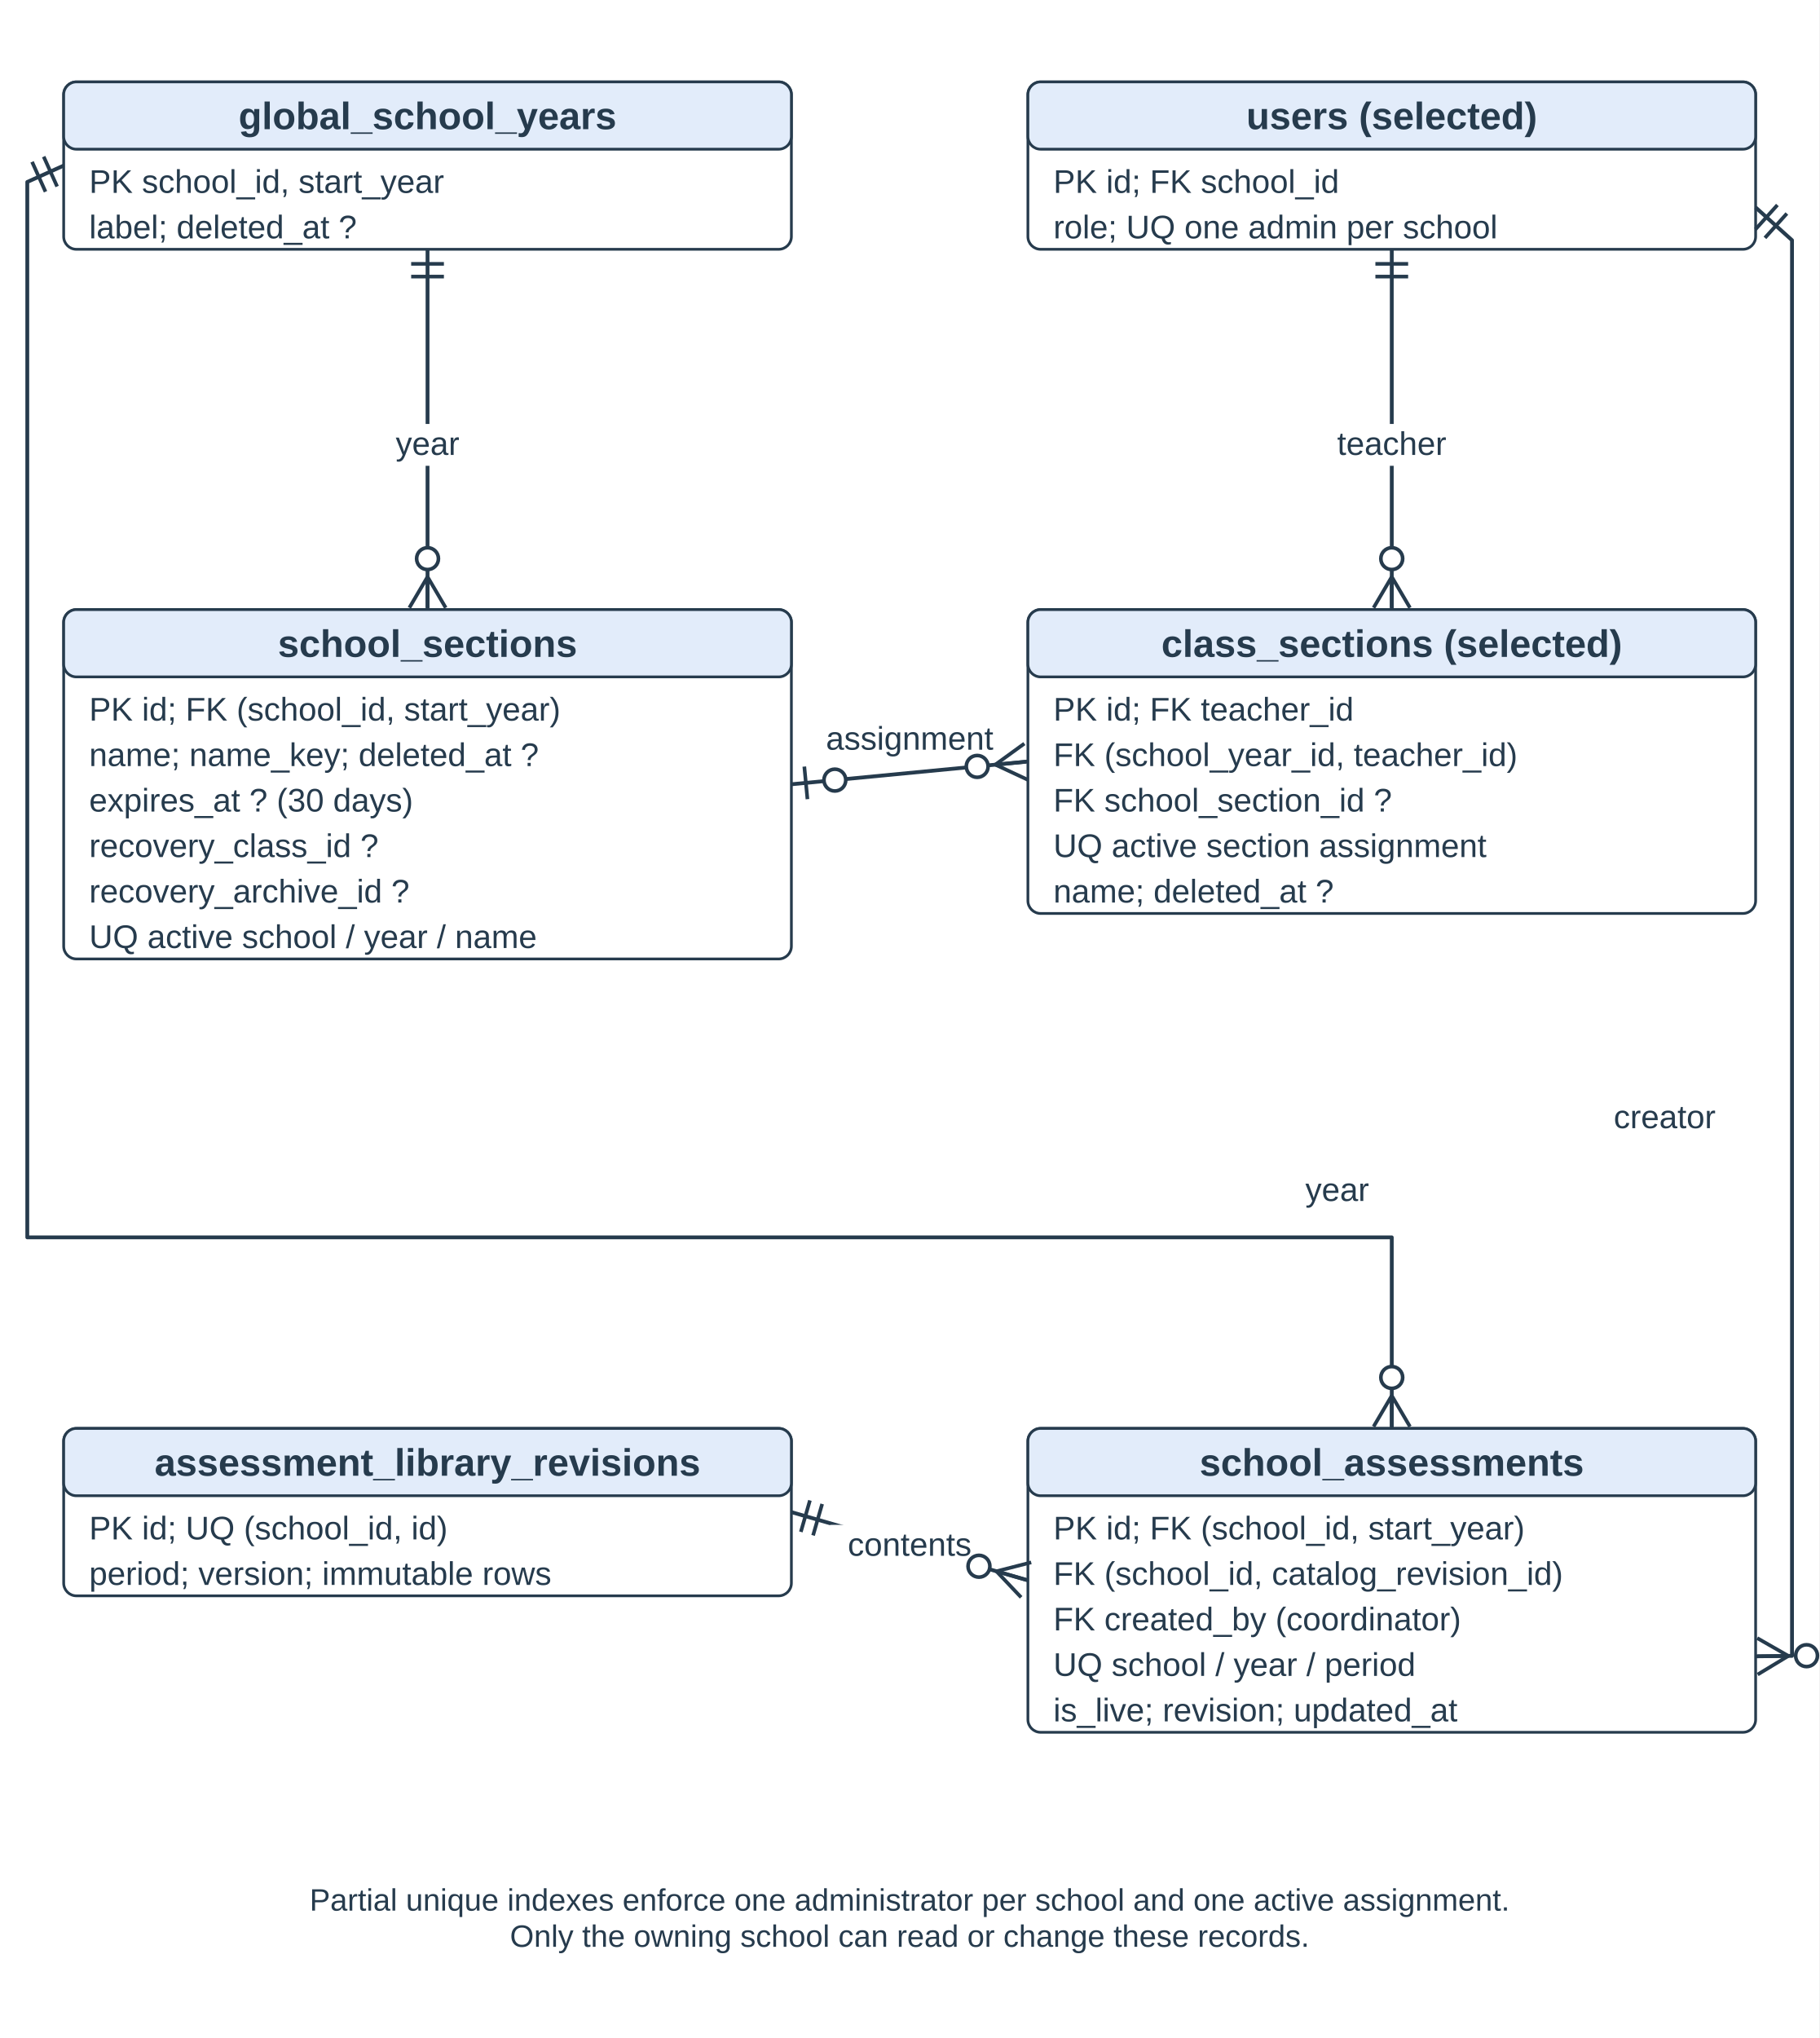
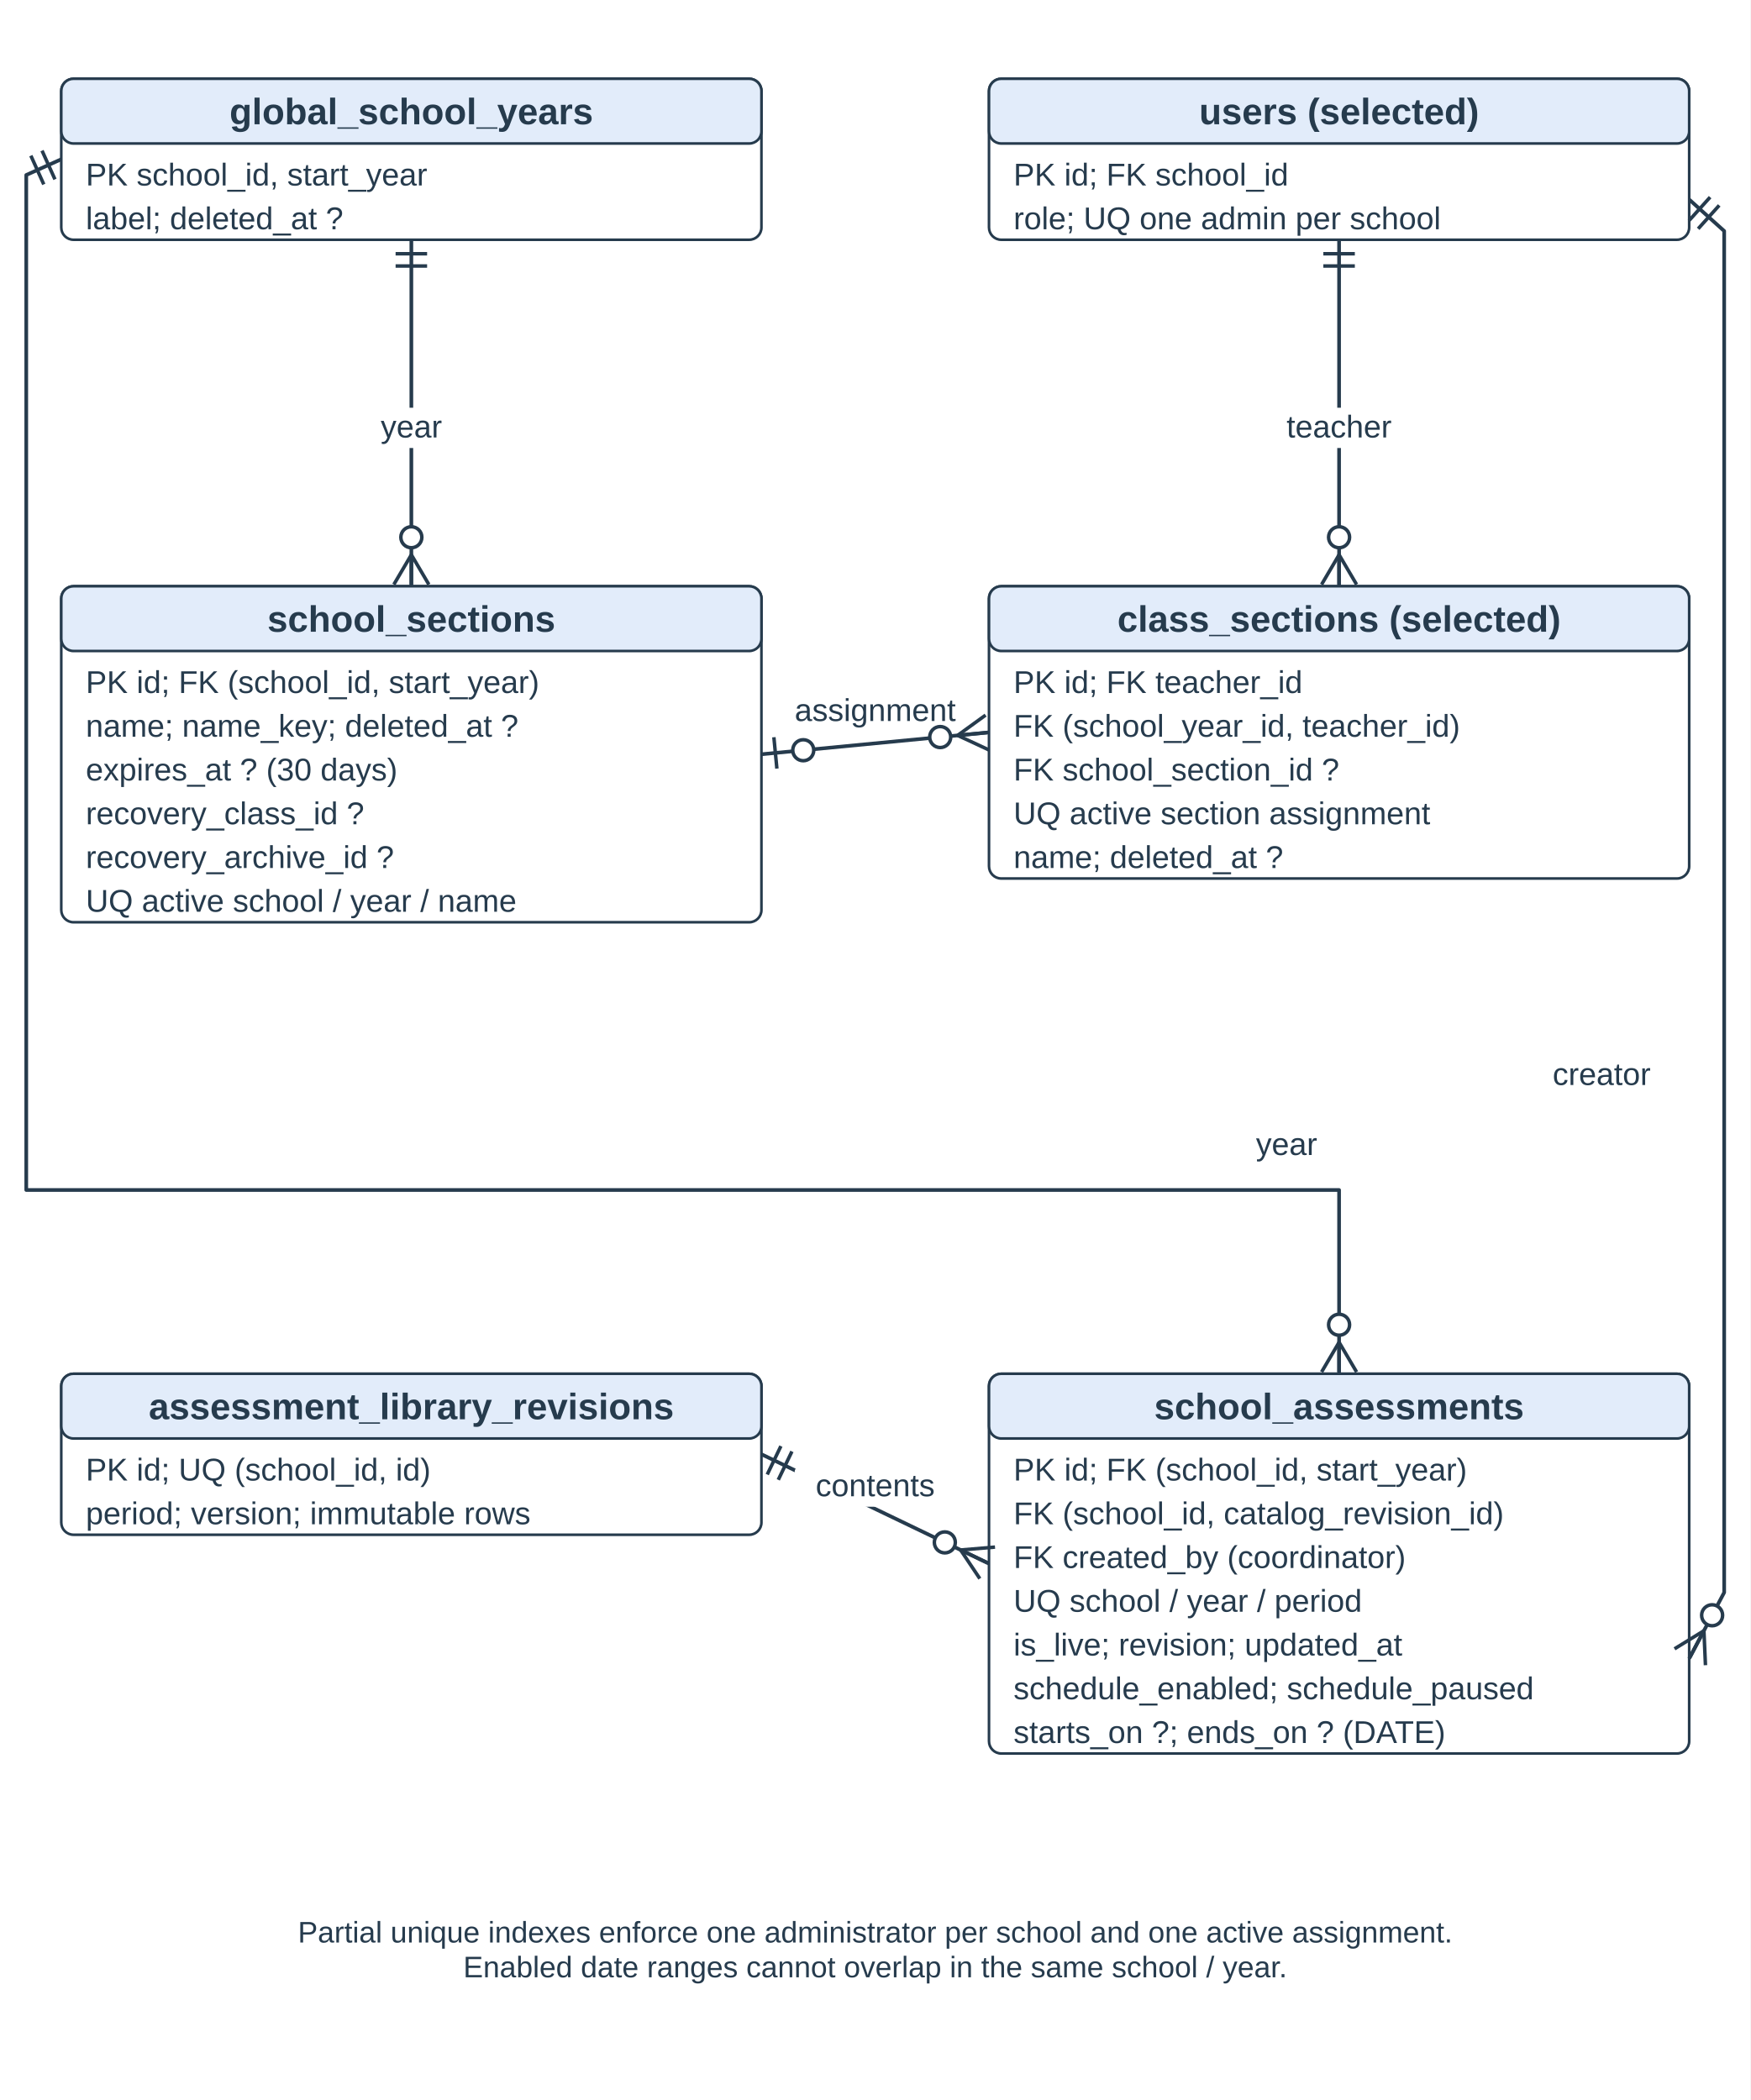
- <svg xmlns="http://www.w3.org/2000/svg" width="1000" height="1120" viewBox="0 0 1000 1120">
+ <svg xmlns="http://www.w3.org/2000/svg" width="1000" height="1200" viewBox="0 0 1000 1200">
  <rect width="100%" height="100%" fill="white" />
  <defs>
    <marker id="arrow" viewBox="0 0 12 12" refX="11" refY="6" markerWidth="9" markerHeight="9" orient="auto-start-reverse">
      <path d="M1,1 L11,6 L1,11" fill="none" stroke="#263b4d" stroke-width="1.8" />
    </marker>
  </defs>
  <rect x="35" y="45" width="400" height="92" rx="7" fill="#ffffff" stroke="#263b4d" stroke-width="1.5" />
  <rect x="35" y="45" width="400" height="37" rx="7" fill="#e2ecfa" stroke="#263b4d" stroke-width="1.5" />
  <rect x="565" y="45" width="400" height="92" rx="7" fill="#ffffff" stroke="#263b4d" stroke-width="1.5" />
  <rect x="565" y="45" width="400" height="37" rx="7" fill="#e2ecfa" stroke="#263b4d" stroke-width="1.5" />
  <rect x="35" y="335" width="400" height="192" rx="7" fill="#ffffff" stroke="#263b4d" stroke-width="1.5" />
  <rect x="35" y="335" width="400" height="37" rx="7" fill="#e2ecfa" stroke="#263b4d" stroke-width="1.5" />
  <rect x="565" y="335" width="400" height="167" rx="7" fill="#ffffff" stroke="#263b4d" stroke-width="1.5" />
  <rect x="565" y="335" width="400" height="37" rx="7" fill="#e2ecfa" stroke="#263b4d" stroke-width="1.5" />
  <rect x="35" y="785" width="400" height="92" rx="7" fill="#ffffff" stroke="#263b4d" stroke-width="1.5" />
  <rect x="35" y="785" width="400" height="37" rx="7" fill="#e2ecfa" stroke="#263b4d" stroke-width="1.5" />
-   <rect x="565" y="785" width="400" height="167" rx="7" fill="#ffffff" stroke="#263b4d" stroke-width="1.5" />
+   <rect x="565" y="785" width="400" height="217" rx="7" fill="#ffffff" stroke="#263b4d" stroke-width="1.5" />
  <rect x="565" y="785" width="400" height="37" rx="7" fill="#e2ecfa" stroke="#263b4d" stroke-width="1.5" />
  <polyline points="235.0,137 235.0,335" fill="none" stroke="#263b4d" stroke-width="2.1" stroke-linejoin="round" />
  <polyline points="765.0,137 765.0,335" fill="none" stroke="#263b4d" stroke-width="2.1" stroke-linejoin="round" />
  <polyline points="435,431.0 565,418.5" fill="none" stroke="#263b4d" stroke-width="2.1" stroke-linejoin="round" />
-   <polyline points="435,831.0 565,868.5" fill="none" stroke="#263b4d" stroke-width="2.1" stroke-linejoin="round" />
+   <polyline points="435,831.0 565,893.5" fill="none" stroke="#263b4d" stroke-width="2.1" stroke-linejoin="round" />
  <polyline points="35,91.0 15,100 15,680 765,680 765.0,785" fill="none" stroke="#263b4d" stroke-width="2.1" stroke-linejoin="round" />
-   <polyline points="965,114.0 985,132 985,910 965,910.25" fill="none" stroke="#263b4d" stroke-width="2.1" stroke-linejoin="round" />
+   <polyline points="965,114.0 985,132 985,910 965,947.75" fill="none" stroke="#263b4d" stroke-width="2.1" stroke-linejoin="round" />
  <text x="235.0" y="71.0" text-anchor="middle" font-family="Arial,sans-serif" font-size="21" fill="#263b4d" font-weight="bold">global_school_years</text>
  <text x="49" y="106.0" text-anchor="start" font-family="Arial,sans-serif" font-size="18" fill="#263b4d">PK school_id, start_year</text>
  <text x="49" y="131.0" text-anchor="start" font-family="Arial,sans-serif" font-size="18" fill="#263b4d">label; deleted_at ?</text>
  <text x="765.0" y="71.0" text-anchor="middle" font-family="Arial,sans-serif" font-size="21" fill="#263b4d" font-weight="bold">users (selected)</text>
  <text x="579" y="106.0" text-anchor="start" font-family="Arial,sans-serif" font-size="18" fill="#263b4d">PK id; FK school_id</text>
  <text x="579" y="131.0" text-anchor="start" font-family="Arial,sans-serif" font-size="18" fill="#263b4d">role; UQ one admin per school</text>
  <text x="235.0" y="361.0" text-anchor="middle" font-family="Arial,sans-serif" font-size="21" fill="#263b4d" font-weight="bold">school_sections</text>
  <text x="49" y="396.0" text-anchor="start" font-family="Arial,sans-serif" font-size="18" fill="#263b4d">PK id; FK (school_id, start_year)</text>
  <text x="49" y="421.0" text-anchor="start" font-family="Arial,sans-serif" font-size="18" fill="#263b4d">name; name_key; deleted_at ?</text>
  <text x="49" y="446.0" text-anchor="start" font-family="Arial,sans-serif" font-size="18" fill="#263b4d">expires_at ? (30 days)</text>
  <text x="49" y="471.0" text-anchor="start" font-family="Arial,sans-serif" font-size="18" fill="#263b4d">recovery_class_id ?</text>
  <text x="49" y="496.0" text-anchor="start" font-family="Arial,sans-serif" font-size="18" fill="#263b4d">recovery_archive_id ?</text>
  <text x="49" y="521.0" text-anchor="start" font-family="Arial,sans-serif" font-size="18" fill="#263b4d">UQ active school / year / name</text>
  <text x="765.0" y="361.0" text-anchor="middle" font-family="Arial,sans-serif" font-size="21" fill="#263b4d" font-weight="bold">class_sections (selected)</text>
  <text x="579" y="396.0" text-anchor="start" font-family="Arial,sans-serif" font-size="18" fill="#263b4d">PK id; FK teacher_id</text>
  <text x="579" y="421.0" text-anchor="start" font-family="Arial,sans-serif" font-size="18" fill="#263b4d">FK (school_year_id, teacher_id)</text>
  <text x="579" y="446.0" text-anchor="start" font-family="Arial,sans-serif" font-size="18" fill="#263b4d">FK school_section_id ?</text>
  <text x="579" y="471.0" text-anchor="start" font-family="Arial,sans-serif" font-size="18" fill="#263b4d">UQ active section assignment</text>
  <text x="579" y="496.0" text-anchor="start" font-family="Arial,sans-serif" font-size="18" fill="#263b4d">name; deleted_at ?</text>
  <text x="235.0" y="811.0" text-anchor="middle" font-family="Arial,sans-serif" font-size="21" fill="#263b4d" font-weight="bold">assessment_library_revisions</text>
  <text x="49" y="846.0" text-anchor="start" font-family="Arial,sans-serif" font-size="18" fill="#263b4d">PK id; UQ (school_id, id)</text>
  <text x="49" y="871.0" text-anchor="start" font-family="Arial,sans-serif" font-size="18" fill="#263b4d">period; version; immutable rows</text>
  <text x="765.0" y="811.0" text-anchor="middle" font-family="Arial,sans-serif" font-size="21" fill="#263b4d" font-weight="bold">school_assessments</text>
  <text x="579" y="846.0" text-anchor="start" font-family="Arial,sans-serif" font-size="18" fill="#263b4d">PK id; FK (school_id, start_year)</text>
  <text x="579" y="871.0" text-anchor="start" font-family="Arial,sans-serif" font-size="18" fill="#263b4d">FK (school_id, catalog_revision_id)</text>
  <text x="579" y="896.0" text-anchor="start" font-family="Arial,sans-serif" font-size="18" fill="#263b4d">FK created_by (coordinator)</text>
  <text x="579" y="921.0" text-anchor="start" font-family="Arial,sans-serif" font-size="18" fill="#263b4d">UQ school / year / period</text>
  <text x="579" y="946.0" text-anchor="start" font-family="Arial,sans-serif" font-size="18" fill="#263b4d">is_live; revision; updated_at</text>
-   <text x="500" y="1050.0" text-anchor="middle" font-family="Arial,sans-serif" font-size="17" fill="#263b4d">Partial unique indexes enforce one administrator per school and one active assignment.</text>
-   <text x="500" y="1069.89" text-anchor="middle" font-family="Arial,sans-serif" font-size="17" fill="#263b4d">Only the owning school can read or change these records.</text>
+   <text x="579" y="971.0" text-anchor="start" font-family="Arial,sans-serif" font-size="18" fill="#263b4d">schedule_enabled; schedule_paused</text>
+   <text x="579" y="996.0" text-anchor="start" font-family="Arial,sans-serif" font-size="18" fill="#263b4d">starts_on ?; ends_on ? (DATE)</text>
+   <text x="500" y="1110.0" text-anchor="middle" font-family="Arial,sans-serif" font-size="17" fill="#263b4d">Partial unique indexes enforce one administrator per school and one active assignment.</text>
+   <text x="500" y="1129.89" text-anchor="middle" font-family="Arial,sans-serif" font-size="17" fill="#263b4d">Enabled date ranges cannot overlap in the same school / year.</text>
  <rect x="209.0" y="233" width="52" height="23" rx="3" fill="white" />
  <text x="235" y="250" text-anchor="middle" font-family="Arial,sans-serif" font-size="18" fill="#263b4d">year</text>
  <line x1="244.0" y1="145.0" x2="226.0" y2="145.0" stroke="#263b4d" stroke-width="2" />
  <line x1="244.0" y1="152.0" x2="226.0" y2="152.0" stroke="#263b4d" stroke-width="2" />
  <line x1="225.0" y1="334.0" x2="235.0" y2="317.0" stroke="#263b4d" stroke-width="2" />
  <line x1="245.0" y1="334.0" x2="235.0" y2="317.0" stroke="#263b4d" stroke-width="2" />
  <line x1="235.0" y1="334.0" x2="235.0" y2="317.0" stroke="#263b4d" stroke-width="2" />
  <circle cx="235.0" cy="307.0" r="6" fill="white" stroke="#263b4d" stroke-width="2" />
  <rect x="724.0" y="233" width="82" height="23" rx="3" fill="white" />
  <text x="765" y="250" text-anchor="middle" font-family="Arial,sans-serif" font-size="18" fill="#263b4d">teacher</text>
  <line x1="774.0" y1="145.0" x2="756.0" y2="145.0" stroke="#263b4d" stroke-width="2" />
  <line x1="774.0" y1="152.0" x2="756.0" y2="152.0" stroke="#263b4d" stroke-width="2" />
  <line x1="755.0" y1="334.0" x2="765.0" y2="317.0" stroke="#263b4d" stroke-width="2" />
  <line x1="775.0" y1="334.0" x2="765.0" y2="317.0" stroke="#263b4d" stroke-width="2" />
  <line x1="765.0" y1="334.0" x2="765.0" y2="317.0" stroke="#263b4d" stroke-width="2" />
  <circle cx="765.0" cy="307.0" r="6" fill="white" stroke="#263b4d" stroke-width="2" />
  <rect x="444.0" y="395" width="112" height="23" rx="3" fill="white" />
  <text x="500" y="412" text-anchor="middle" font-family="Arial,sans-serif" font-size="18" fill="#263b4d">assignment</text>
  <line x1="442.102" y1="421.276" x2="443.825" y2="439.193" stroke="#263b4d" stroke-width="2" />
  <circle cx="458.89" cy="428.703" r="6" fill="white" stroke="#263b4d" stroke-width="2" />
  <line x1="564.962" y1="428.55" x2="547.083" y2="420.223" stroke="#263b4d" stroke-width="2" />
  <line x1="563.047" y1="408.642" x2="547.083" y2="420.223" stroke="#263b4d" stroke-width="2" />
  <line x1="564.005" y1="418.596" x2="547.083" y2="420.223" stroke="#263b4d" stroke-width="2" />
  <circle cx="537.129" cy="421.18" r="6" fill="white" stroke="#263b4d" stroke-width="2" />
  <rect x="454.0" y="838" width="92" height="23" rx="3" fill="white" />
  <text x="500" y="855" text-anchor="middle" font-family="Arial,sans-serif" font-size="18" fill="#263b4d">contents</text>
-   <line x1="445.181" y1="824.57" x2="440.192" y2="841.865" stroke="#263b4d" stroke-width="2" />
-   <line x1="451.907" y1="826.51" x2="446.918" y2="843.805" stroke="#263b4d" stroke-width="2" />
-   <line x1="561.268" y1="877.831" x2="547.705" y2="863.511" stroke="#263b4d" stroke-width="2" />
-   <line x1="566.811" y1="858.615" x2="547.705" y2="863.511" stroke="#263b4d" stroke-width="2" />
-   <line x1="564.039" y1="868.223" x2="547.705" y2="863.511" stroke="#263b4d" stroke-width="2" />
-   <circle cx="538.097" cy="860.74" r="6" fill="white" stroke="#263b4d" stroke-width="2" />
+   <line x1="446.11" y1="826.355" x2="438.31" y2="842.578" stroke="#263b4d" stroke-width="2" />
+   <line x1="452.418" y1="829.388" x2="444.619" y2="845.611" stroke="#263b4d" stroke-width="2" />
+   <line x1="559.766" y1="902.079" x2="548.777" y2="885.701" stroke="#263b4d" stroke-width="2" />
+   <line x1="568.432" y1="884.054" x2="548.777" y2="885.701" stroke="#263b4d" stroke-width="2" />
+   <line x1="564.099" y1="893.067" x2="548.777" y2="885.701" stroke="#263b4d" stroke-width="2" />
+   <circle cx="539.765" cy="881.368" r="6" fill="white" stroke="#263b4d" stroke-width="2" />
  <rect x="709.0" y="643" width="52" height="23" rx="3" fill="white" />
  <text x="735" y="660" text-anchor="middle" font-family="Arial,sans-serif" font-size="18" fill="#263b4d">year</text>
  <line x1="31.398" y1="102.49" x2="24.011" y2="86.076" stroke="#263b4d" stroke-width="2" />
  <line x1="25.014" y1="105.363" x2="17.628" y2="88.948" stroke="#263b4d" stroke-width="2" />
  <line x1="755.0" y1="784.0" x2="765.0" y2="767.0" stroke="#263b4d" stroke-width="2" />
  <line x1="775.0" y1="784.0" x2="765.0" y2="767.0" stroke="#263b4d" stroke-width="2" />
  <line x1="765.0" y1="784.0" x2="765.0" y2="767.0" stroke="#263b4d" stroke-width="2" />
  <circle cx="765.0" cy="757.0" r="6" fill="white" stroke="#263b4d" stroke-width="2" />
  <rect x="874.0" y="603" width="82" height="23" rx="3" fill="white" />
  <text x="915" y="620" text-anchor="middle" font-family="Arial,sans-serif" font-size="18" fill="#263b4d">creator</text>
  <line x1="976.967" y1="112.662" x2="964.926" y2="126.041" stroke="#263b4d" stroke-width="2" />
  <line x1="982.17" y1="117.345" x2="970.129" y2="130.724" stroke="#263b4d" stroke-width="2" />
-   <line x1="965.875" y1="900.238" x2="982.999" y2="910.025" stroke="#263b4d" stroke-width="2" />
-   <line x1="966.125" y1="920.237" x2="982.999" y2="910.025" stroke="#263b4d" stroke-width="2" />
-   <line x1="966" y1="910.238" x2="982.999" y2="910.025" stroke="#263b4d" stroke-width="2" />
-   <circle cx="992.998" cy="909.9" r="6" fill="white" stroke="#263b4d" stroke-width="2" />
+   <line x1="956.632" y1="942.185" x2="973.427" y2="931.844" stroke="#263b4d" stroke-width="2" />
+   <line x1="974.305" y1="951.548" x2="973.427" y2="931.844" stroke="#263b4d" stroke-width="2" />
+   <line x1="965.468" y1="946.866" x2="973.427" y2="931.844" stroke="#263b4d" stroke-width="2" />
+   <circle cx="978.108" cy="923.008" r="6" fill="white" stroke="#263b4d" stroke-width="2" />
</svg>
